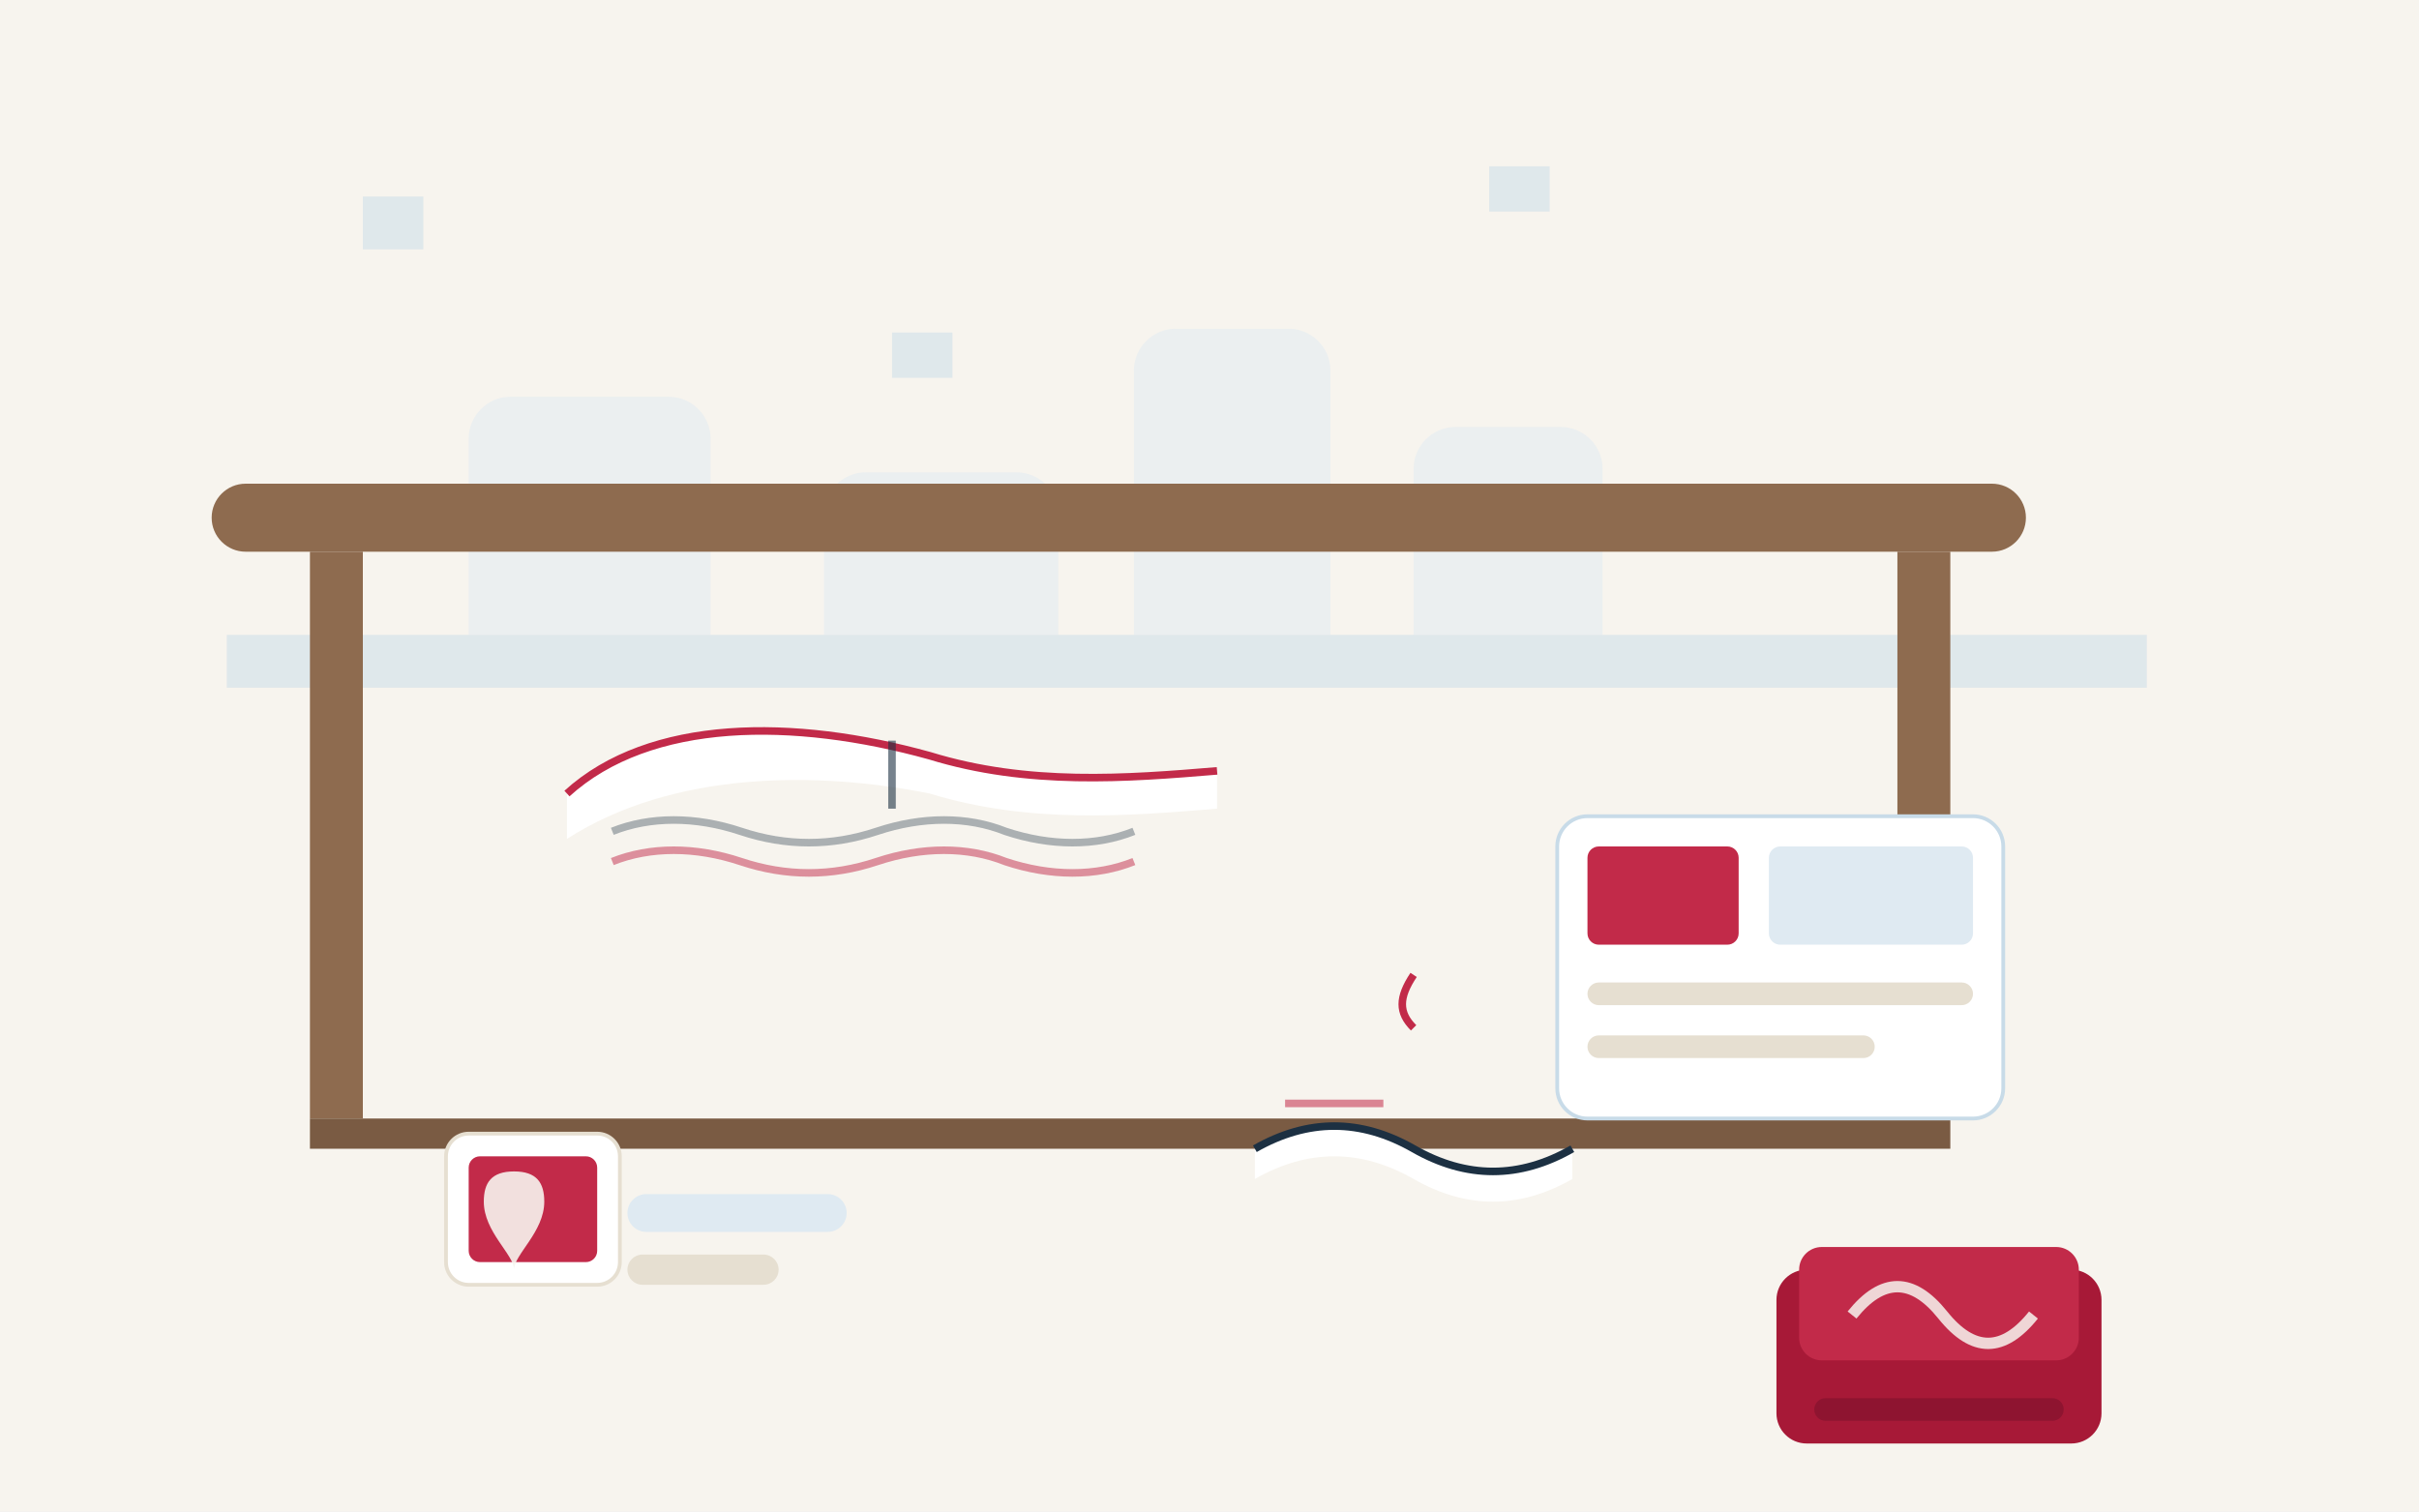
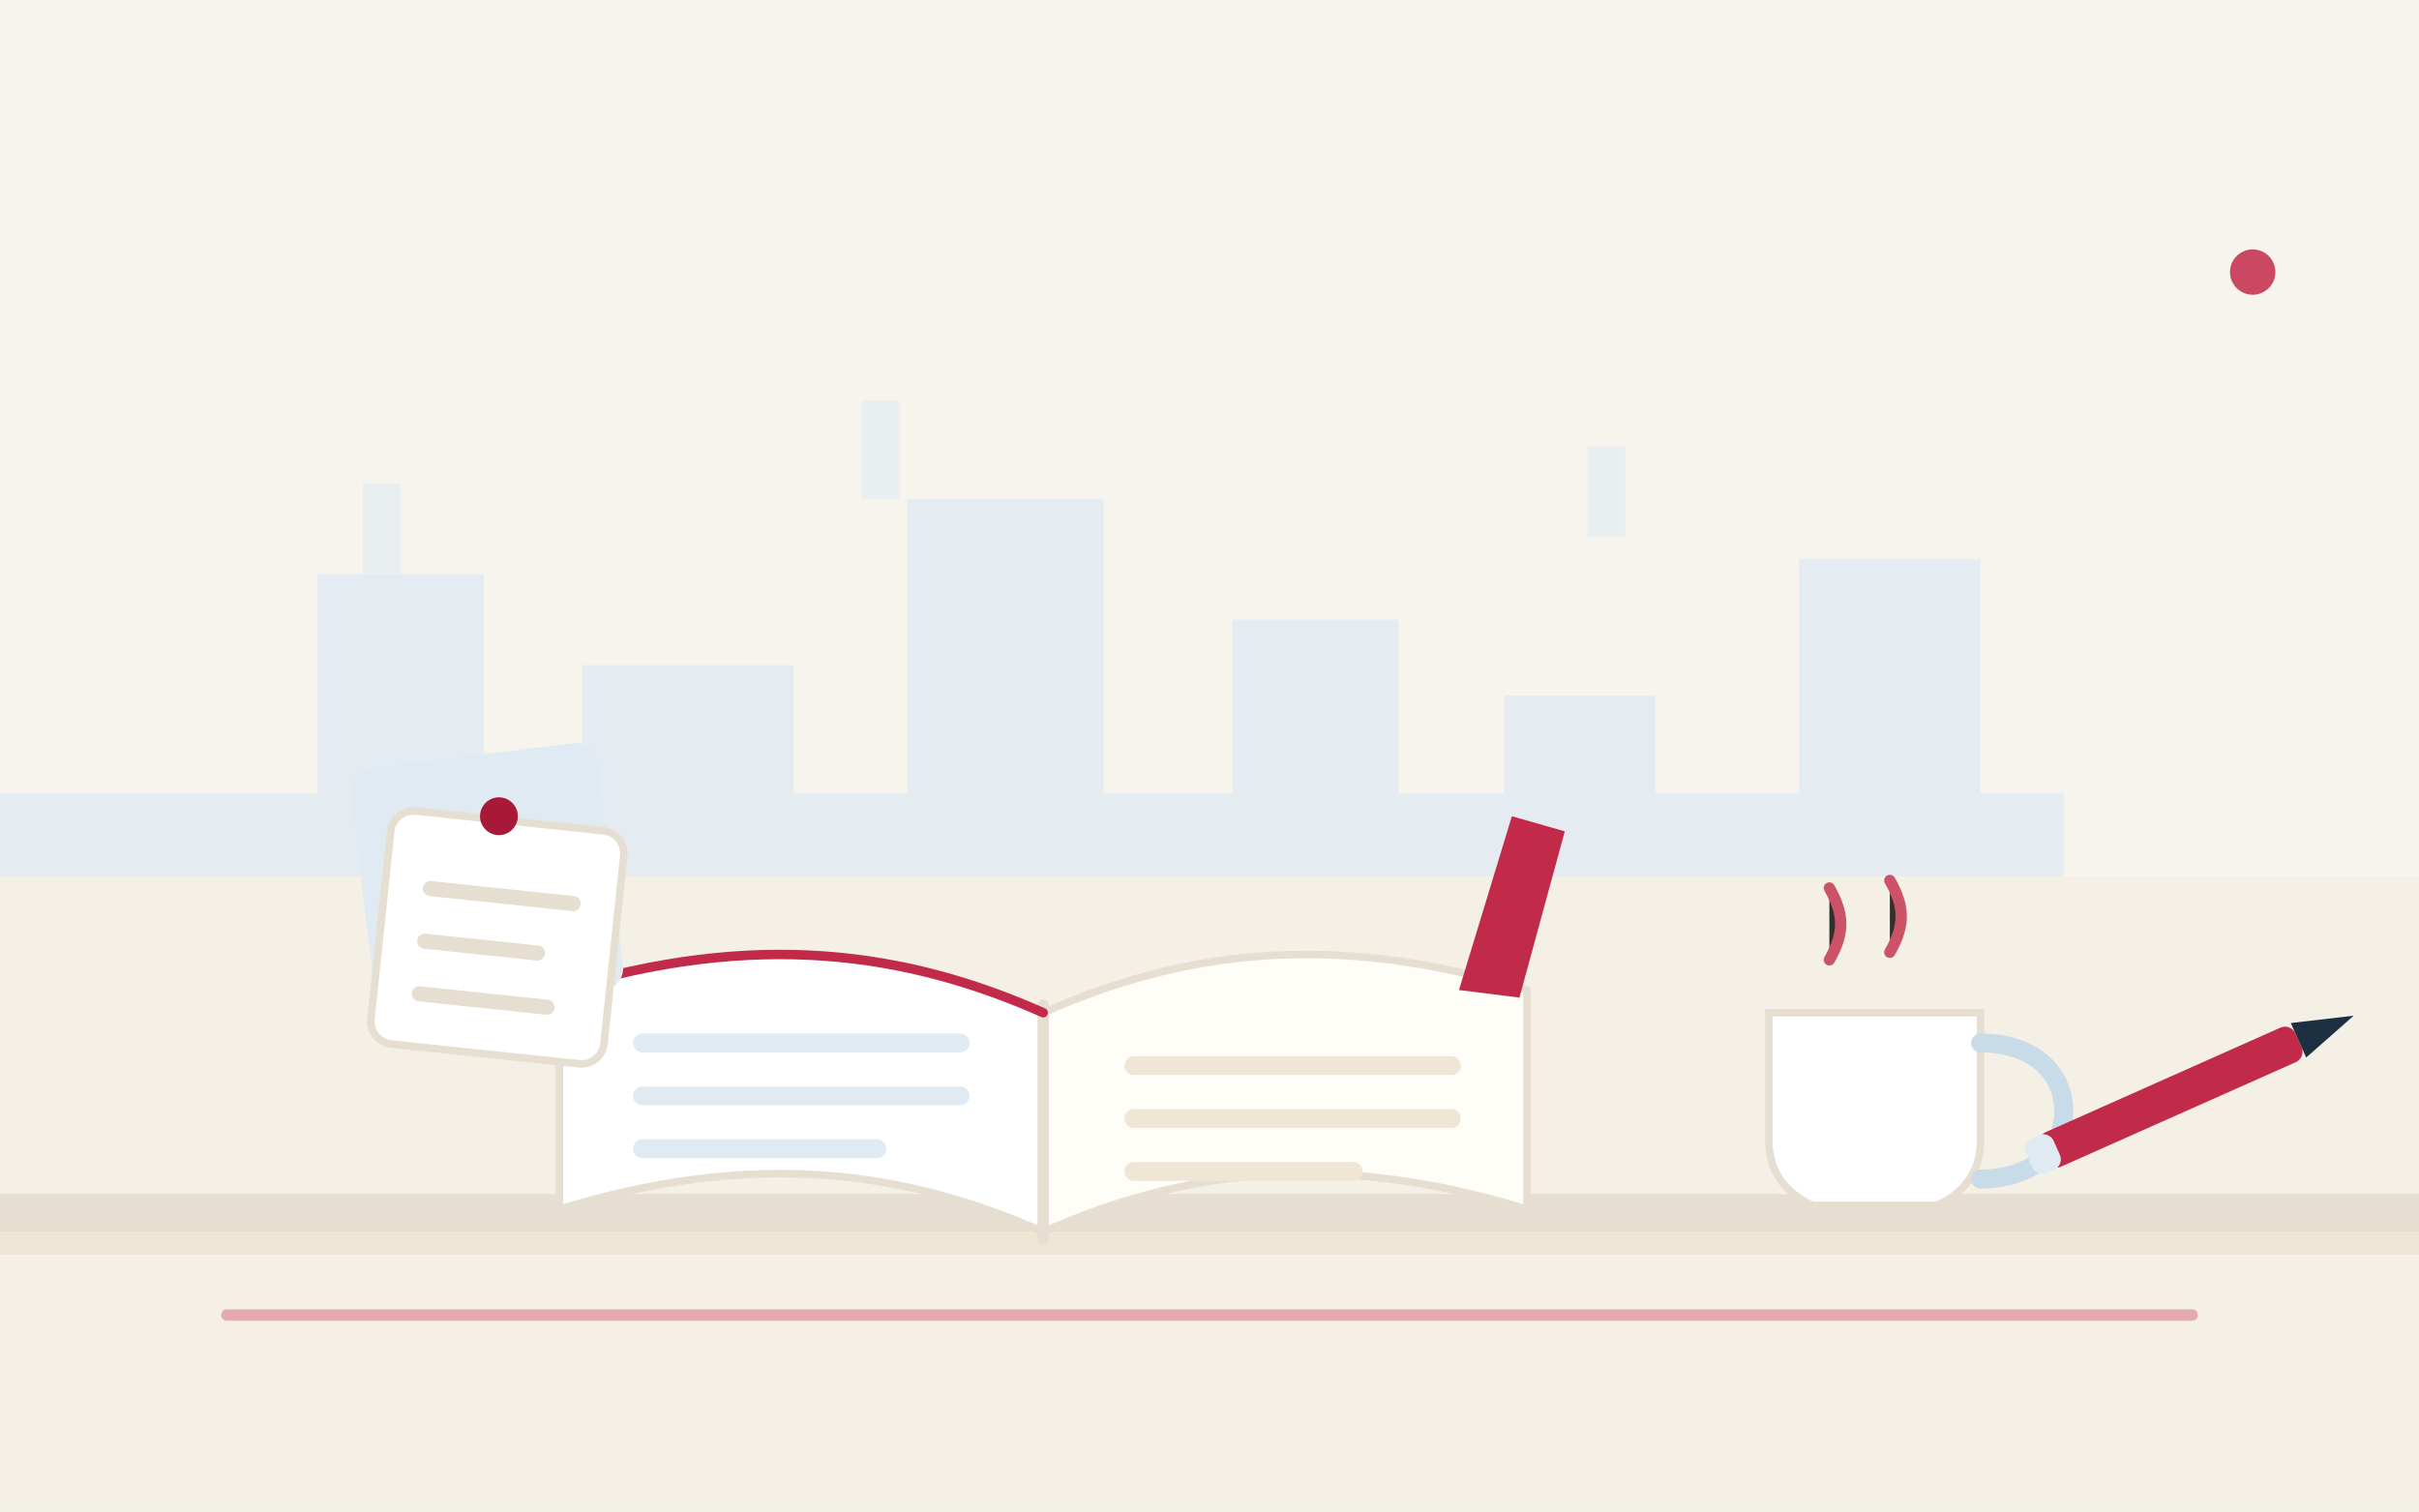
- <svg xmlns="http://www.w3.org/2000/svg" viewBox="0 0 640 400" role="img" aria-label="书桌上展开的书、笔记与咖啡杯，背景是抽象的校园建筑轮廓">
+ <svg xmlns="http://www.w3.org/2000/svg" viewBox="0 0 640 400" role="img" aria-label="书桌上摊开的书、笔记与咖啡杯，背后是淡淡的校园建筑轮廓">
  <rect width="640" height="400" fill="#F7F4EE" />
-   <g opacity="0.5">
-     <path d="M60 168h64v-52c0-6 5-11 11-11h42c6 0 11 5 11 11v52h30v-32c0-6 5-11 11-11h40c6 0 11 5 11 11v32h20v-70c0-6 5-11 11-11h30c6 0 11 5 11 11v70h22v-44c0-6 5-11 11-11h28c6 0 11 5 11 11v44h18V168" fill="#DFEAF2" />
-     <path d="M60 168h508v14H60z" fill="#C8DBE8" />
-     <rect x="96" y="52" width="16" height="14" fill="#C8DBE8" />
-     <rect x="236" y="88" width="16" height="12" fill="#C8DBE8" />
-     <rect x="394" y="44" width="16" height="12" fill="#C8DBE8" />
+   <g fill="#DFEAF2">
+     <path d="M0 210h84v-58h44v58h26v-34h56v34h30v-78h52v78h34v-46h44v46h28v-26h40v26h38v-62h48v62h22v22H0z" opacity="0.75" />
+     <rect x="96" y="128" width="10" height="24" opacity="0.55" />
+     <rect x="228" y="106" width="10" height="26" opacity="0.55" />
+     <rect x="420" y="118" width="10" height="24" opacity="0.55" />
  </g>
-   <g transform="translate(56 128)">
-     <rect x="0" y="0" width="480" height="18" rx="9" fill="#8E6B4F" />
-     <rect x="26" y="18" width="14" height="150" fill="#8E6B4F" />
-     <rect x="446" y="18" width="14" height="150" fill="#8E6B4F" />
-     <path d="M26 168h434v8H26z" fill="#7A5B43" />
+   <rect y="232" width="640" height="168" fill="#F2ECE0" opacity="0.6" />
+   <rect x="0" y="316" width="640" height="10" fill="#E6DFD1" />
+   <rect x="0" y="326" width="640" height="6" fill="#EFE6D6" />
+   <g>
+     <path d="M148 262c52-16 92-10 128 6v58c-36-16-76-22-128-6z" fill="#FFFFFF" stroke="#E6DFD1" stroke-width="2" stroke-linejoin="round" />
+     <path d="M276 268c36-16 76-22 128-6v58c-52-16-92-10-128 6z" fill="#FFFDF8" stroke="#E6DFD1" stroke-width="2" stroke-linejoin="round" />
+     <path d="M276 266v62" stroke="#E6DFD1" stroke-width="3" stroke-linecap="round" />
+     <g stroke="#DFEAF2" stroke-width="5" stroke-linecap="round">
+       <path d="M170 276h84M170 290h84M170 304h62" />
+     </g>
+     <g stroke="#EFE6D6" stroke-width="5" stroke-linecap="round">
+       <path d="M300 282h84M300 296h84M300 310h58" />
+     </g>
+     <path d="M386 262l14-46 14 4-12 44z" fill="#C22A49" />
+     <path d="M148 262c52-16 92-10 128 6" fill="none" stroke="#C22A49" stroke-width="2.5" stroke-linecap="round" />
  </g>
-   <g transform="translate(150 196)">
-     <path d="M0 14C22-6 60-6 96 4c26 8 52 6 76 4v10c-24 2-50 4-76-4C66 8 28 8 0 26z" fill="#FFFFFF" />
-     <path d="M0 14C22-6 60-6 96 4c26 8 52 6 76 4" fill="none" stroke="#C22A49" stroke-width="2" />
-     <path d="M86 0v18" stroke="#1C3042" stroke-width="2" opacity="0.6" />
-     <path d="M12 24c10-4 22-4 34 0 12 4 24 4 36 0 12-4 24-4 34 0 12 4 24 4 34 0" fill="none" stroke="#1C3042" stroke-width="2" opacity="0.35" />
-     <path d="M12 32c10-4 22-4 34 0 12 4 24 4 36 0 12-4 24-4 34 0 12 4 24 4 34 0" fill="none" stroke="#C22A49" stroke-width="2" opacity="0.5" />
+   <g>
+     <path d="M468 268h56v34c0 12-10 20-28 20s-28-8-28-20z" fill="#FFFFFF" stroke="#E6DFD1" stroke-width="2" />
+     <path d="M524 276c14 0 22 8 22 18s-8 18-22 18" fill="none" stroke="#C8DBE8" stroke-width="5" stroke-linecap="round" />
+     <rect x="462" y="318" width="70" height="7" rx="3.5" fill="#E6DFD1" />
+     <g stroke="#C22A49" stroke-width="3" stroke-linecap="round" opacity="0.8">
+       <path d="M484 254c4-7 4-12 0-19M500 252c4-7 4-12 0-19" />
+     </g>
  </g>
-   <g transform="translate(412 216)">
-     <rect x="0" y="0" width="118" height="80" rx="8" fill="#FFFFFF" stroke="#C8DBE8" />
-     <rect x="8" y="8" width="40" height="26" rx="3" fill="#C22A49" />
-     <rect x="56" y="8" width="54" height="26" rx="3" fill="#DFEAF2" />
-     <rect x="8" y="44" width="102" height="6" rx="3" fill="#E6DFD1" />
-     <rect x="8" y="58" width="76" height="6" rx="3" fill="#E6DFD1" />
+   <g>
+     <rect x="92" y="204" width="66" height="66" rx="6" fill="#DFEAF2" transform="rotate(-7 92 204)" />
+     <rect x="104" y="214" width="62" height="62" rx="6" fill="#FFFFFF" stroke="#E6DFD1" stroke-width="2" transform="rotate(6 104 214)" />
+     <g stroke="#E6DFD1" stroke-width="4" stroke-linecap="round" transform="rotate(6 104 214)">
+       <path d="M116 234h38M116 248h30M116 262h34" />
+     </g>
+     <circle cx="132" cy="216" r="5" fill="#A71937" />
+     <g transform="rotate(-24 560 300)">
+       <rect x="540" y="292" width="74" height="10" rx="3" fill="#C22A49" />
+       <path d="M614 292l16 5-16 5z" fill="#1C3042" />
+       <rect x="536" y="292" width="8" height="10" rx="3" fill="#DFEAF2" />
+     </g>
  </g>
-   <g transform="translate(332 258)">
-     <path d="M0 46C14 38 28 38 42 46c14 8 28 8 42 0v8c-14 8-28 8-42 0-14-8-28-8-42 0z" fill="#FFFFFF" />
-     <path d="M0 46c14-8 28-8 42 0 14 8 28 8 42 0" fill="none" stroke="#1C3042" stroke-width="2" />
-     <path d="M42 0c-4 6-4 10 0 14" fill="none" stroke="#C22A49" stroke-width="2" />
-     <path d="M8 34h26" stroke="#C22A49" stroke-width="2" opacity="0.55" />
-   </g>
-   <g transform="translate(118 300)">
-     <rect x="0" y="0" width="46" height="40" rx="6" fill="#FFFFFF" stroke="#E6DFD1" />
-     <rect x="6" y="6" width="34" height="28" rx="3" fill="#C22A49" />
-     <path d="M18 10c6 0 8 3 8 8 0 8-8 14-8 18 0-4-8-10-8-18 0-5 2-8 8-8z" fill="#F7F4EE" opacity="0.9" />
-     <rect x="48" y="16" width="58" height="10" rx="5" fill="#DFEAF2" />
-     <rect x="48" y="32" width="40" height="8" rx="4" fill="#E6DFD1" />
-   </g>
-   <g transform="translate(470 330)">
-     <rect x="0" y="6" width="86" height="46" rx="8" fill="#A71937" />
-     <rect x="6" y="0" width="74" height="30" rx="6" fill="#C22A49" />
-     <path d="M20 18c8-10 16-10 24 0s16 10 24 0" fill="none" stroke="#F7F4EE" stroke-width="3" opacity="0.85" />
-     <rect x="10" y="40" width="66" height="6" rx="3" fill="#8E1430" />
-   </g>
+   <path d="M60 348h520" stroke="#C22A49" stroke-width="3" stroke-linecap="round" opacity="0.35" />
+   <circle cx="596" cy="72" r="6" fill="#C22A49" opacity="0.85" />
</svg>
